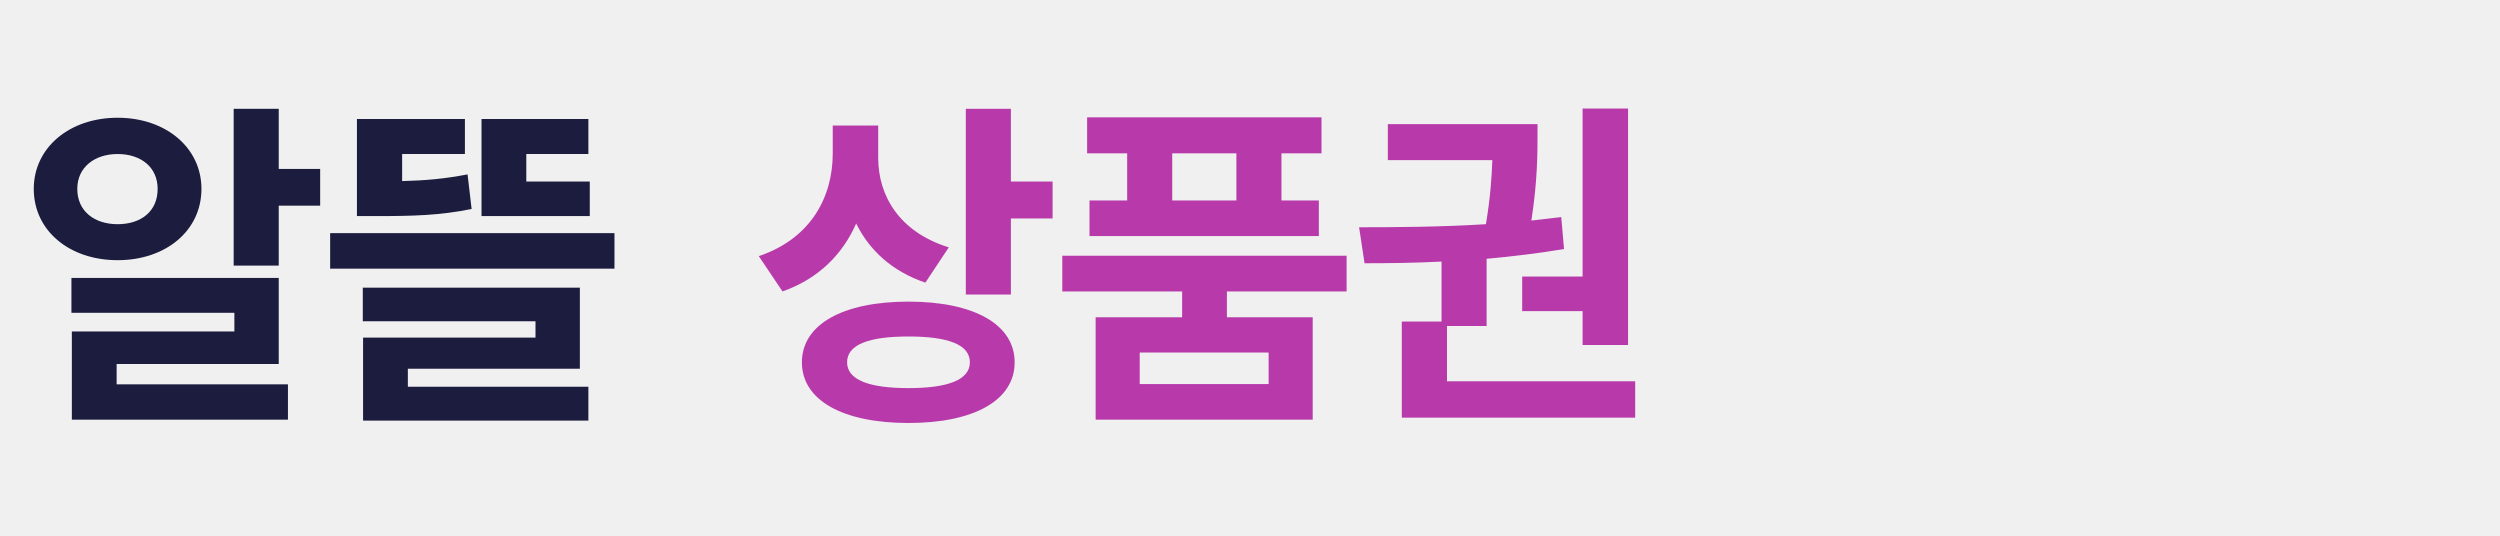
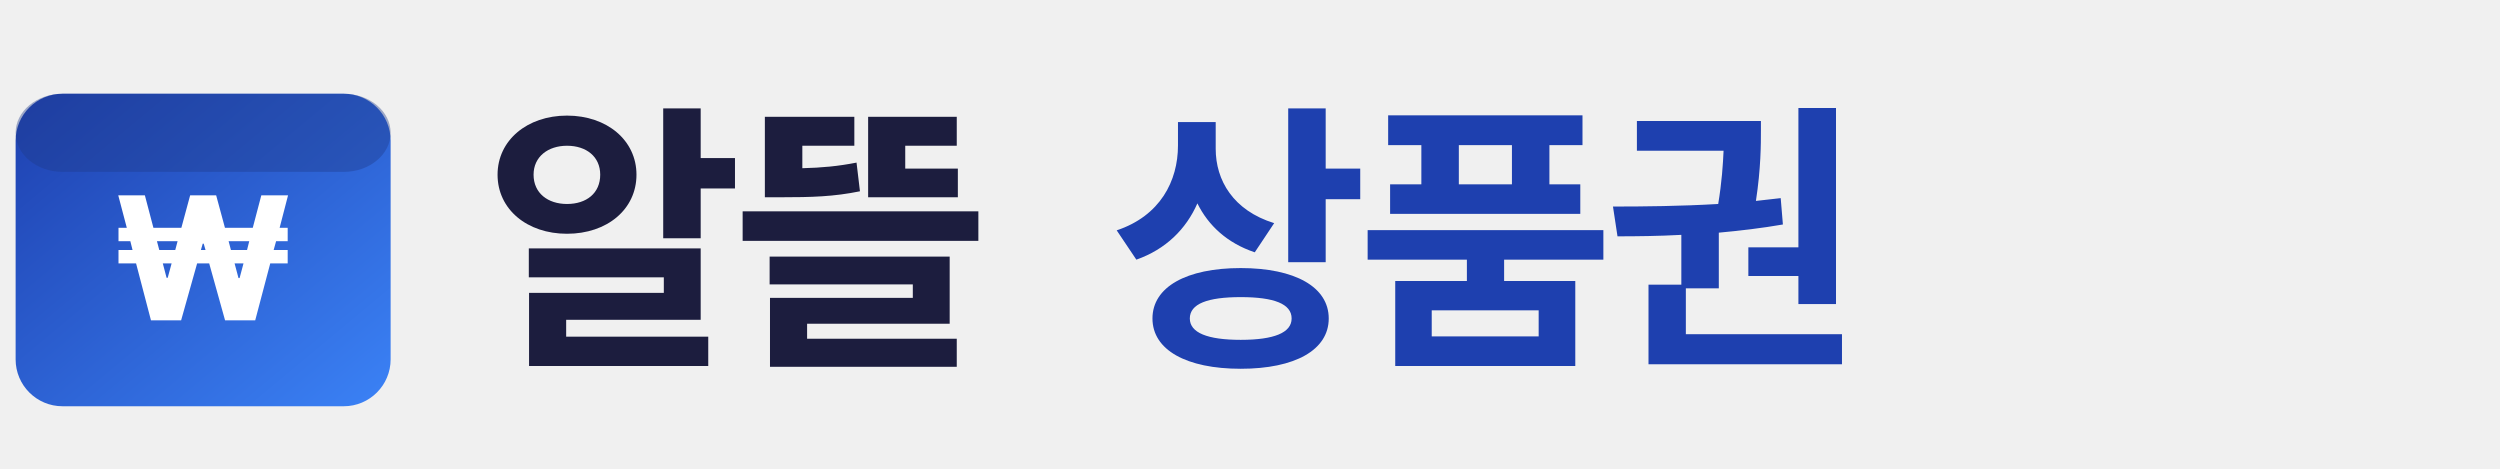
- <svg xmlns="http://www.w3.org/2000/svg" viewBox="0 0 280 60" preserveAspectRatio="xMidYMid meet">
+ <svg xmlns="http://www.w3.org/2000/svg" viewBox="0 0 320 60" preserveAspectRatio="xMidYMid meet">
+   <defs>
+     <linearGradient id="cardGradLight" x1="0" y1="0" x2="1" y2="1">
+       <stop offset="0%" stop-color="#1E40AF" />
+       <stop offset="100%" stop-color="#3B82F6" />
+     </linearGradient>
+   </defs>
  <style>
-     .l { font-family: 'Pretendard', system-ui, -apple-system, 'Segoe UI', sans-serif; font-weight: 800; font-size: 38px; letter-spacing: -1.5px; }
+     .l { font-family: 'Pretendard', system-ui, -apple-system, 'Segoe UI', sans-serif; font-weight: 800; font-size: 36px; letter-spacing: -1.5px; }
+     .w { font-family: 'Pretendard', system-ui, -apple-system, 'Segoe UI', sans-serif; font-weight: 800; font-size: 22px; }
  </style>
-   <text x="2" y="44" class="l" fill="#1C1D3E">알뜰</text>
-   <text x="84" y="44" class="l" fill="#B83AAA">상품권</text>
+   <g transform="translate(0, 8)">
+     <rect x="2" y="4" width="48" height="40" rx="6" fill="url(#cardGradLight)" />
+     <rect x="2" y="4" width="48" height="10" rx="6" fill="#1E3A8A" opacity="0.4" />
+     <text x="26" y="33" text-anchor="middle" class="w" fill="#FFFFFF">₩</text>
+   </g>
+   <text x="62" y="44" class="l" fill="#1C1D3E">알뜰</text>
+   <text x="142" y="44" class="l" fill="#1E40AF">상품권</text>
</svg>
